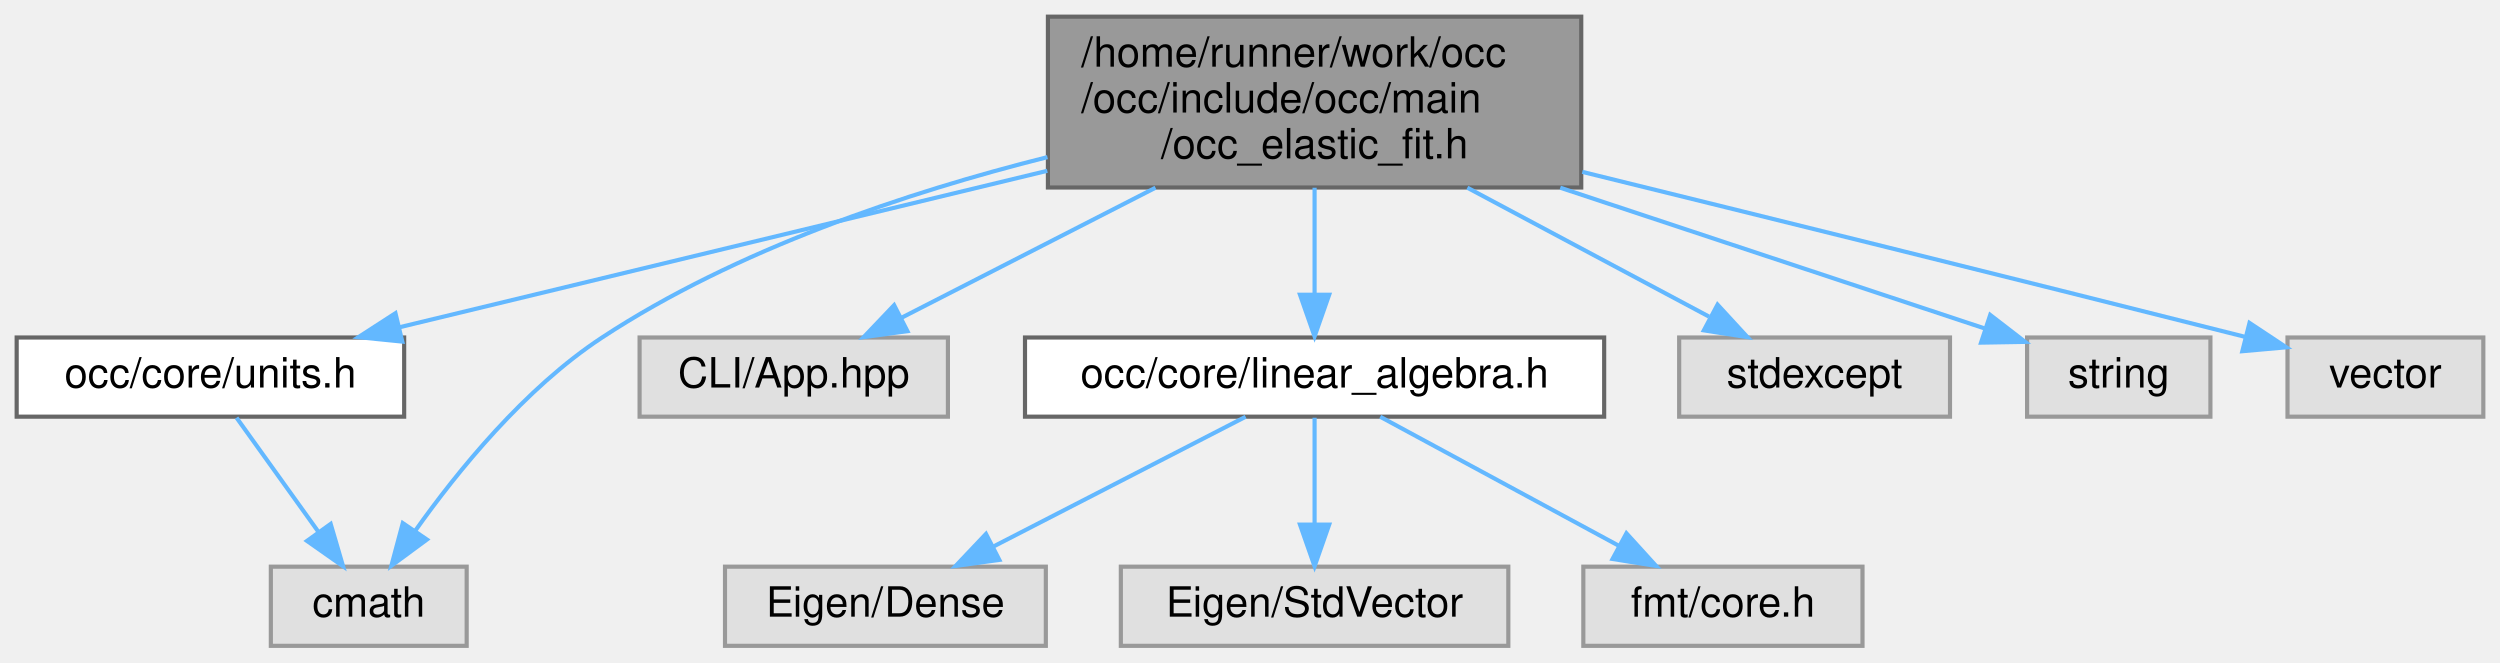
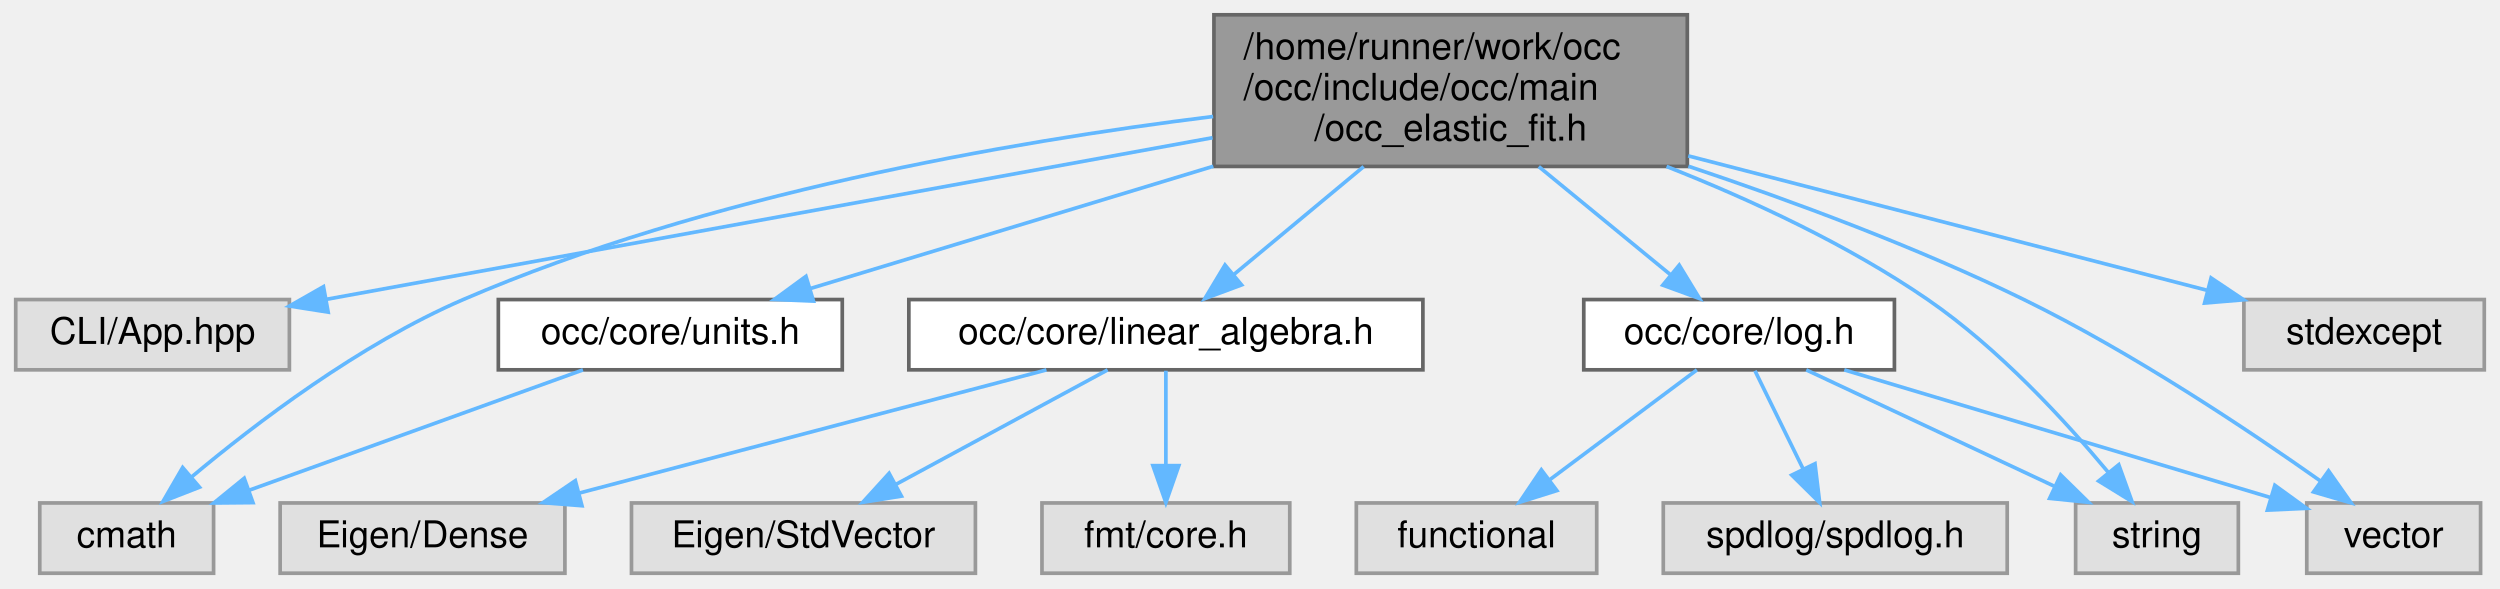
- <svg xmlns="http://www.w3.org/2000/svg" xmlns:xlink="http://www.w3.org/1999/xlink" width="600pt" height="159pt" viewBox="0.00 0.00 600.00 159.00">
+ <svg xmlns="http://www.w3.org/2000/svg" xmlns:xlink="http://www.w3.org/1999/xlink" width="676pt" height="159pt" viewBox="0.00 0.00 675.50 159.00">
  <g id="graph0" class="graph" transform="scale(1 1) rotate(0) translate(4 155)">
    <g id="Node000001" class="node">
      <g id="a_Node000001">
        <a xlink:title=" ">
-           <polygon fill="#999999" stroke="#666666" points="375.5,-151 247.5,-151 247.5,-110 375.5,-110 375.5,-151" />
-           <text text-anchor="start" x="255.5" y="-139" font-family="Helvetica,sans-Serif" font-size="10.00">/home/runner/work/occ</text>
-           <text text-anchor="start" x="255.5" y="-128" font-family="Helvetica,sans-Serif" font-size="10.00">/occ/include/occ/main</text>
-           <text text-anchor="middle" x="311.5" y="-117" font-family="Helvetica,sans-Serif" font-size="10.00">/occ_elastic_fit.h</text>
+           <polygon fill="#999999" stroke="#666666" points="452,-151 324,-151 324,-110 452,-110 452,-151" />
+           <text text-anchor="start" x="332" y="-139" font-family="Helvetica,sans-Serif" font-size="10.00">/home/runner/work/occ</text>
+           <text text-anchor="start" x="332" y="-128" font-family="Helvetica,sans-Serif" font-size="10.00">/occ/include/occ/main</text>
+           <text text-anchor="middle" x="388" y="-117" font-family="Helvetica,sans-Serif" font-size="10.00">/occ_elastic_fit.h</text>
        </a>
      </g>
    </g>
    <g id="Node000002" class="node">
      <g id="a_Node000002">
-         <a xlink:href="units_8h.html" target="_top" xlink:title=" ">
-           <polygon fill="white" stroke="#666666" points="93,-74 0,-74 0,-55 93,-55 93,-74" />
-           <text text-anchor="middle" x="46.5" y="-62" font-family="Helvetica,sans-Serif" font-size="10.00">occ/core/units.h</text>
+         <a xlink:title=" ">
+           <polygon fill="#e0e0e0" stroke="#999999" points="74,-74 0,-74 0,-55 74,-55 74,-74" />
+           <text text-anchor="middle" x="37" y="-62" font-family="Helvetica,sans-Serif" font-size="10.00">CLI/App.hpp</text>
        </a>
      </g>
    </g>
    <g id="edge1_Node000001_Node000002" class="edge">
      <g id="a_edge1_Node000001_Node000002">
        <a xlink:title=" ">
-           <path fill="none" stroke="#63b8ff" d="M247.35,-114.01C199.28,-102.4 134.67,-86.79 91.87,-76.46" />
-           <polygon fill="#63b8ff" stroke="#63b8ff" points="92.55,-73.02 82.01,-74.08 90.91,-79.83 92.55,-73.02" />
+           <path fill="none" stroke="#63b8ff" d="M323.62,-117.76C254.26,-105.11 145.55,-85.29 83.86,-74.04" />
+           <polygon fill="#63b8ff" stroke="#63b8ff" points="84.48,-70.6 74.01,-72.25 83.22,-77.49 84.48,-70.6" />
        </a>
      </g>
    </g>
    <g id="Node000003" class="node">
      <g id="a_Node000003">
        <a xlink:title=" ">
-           <polygon fill="#e0e0e0" stroke="#999999" points="108,-19 61,-19 61,0 108,0 108,-19" />
-           <text text-anchor="middle" x="84.5" y="-7" font-family="Helvetica,sans-Serif" font-size="10.00">cmath</text>
-         </a>
-       </g>
-     </g>
-     <g id="edge4_Node000001_Node000003" class="edge">
-       <g id="a_edge4_Node000001_Node000003">
-         <a xlink:title=" ">
-           <path fill="none" stroke="#63b8ff" d="M247.39,-117.29C213.65,-108.82 172.72,-95.16 140.5,-74 121.95,-61.82 105.81,-41.93 95.68,-27.65" />
-           <polygon fill="#63b8ff" stroke="#63b8ff" points="98.46,-25.51 89.93,-19.22 92.67,-29.45 98.46,-25.51" />
+           <polygon fill="#e0e0e0" stroke="#999999" points="53.5,-19 6.5,-19 6.5,0 53.5,0 53.5,-19" />
+           <text text-anchor="middle" x="30" y="-7" font-family="Helvetica,sans-Serif" font-size="10.00">cmath</text>
+         </a>
+       </g>
+     </g>
+     <g id="edge2_Node000001_Node000003" class="edge">
+       <g id="a_edge2_Node000001_Node000003">
+         <a xlink:title=" ">
+           <path fill="none" stroke="#63b8ff" d="M323.78,-123.5C268.28,-116.62 186.87,-102.4 121,-74 93.03,-61.94 64.89,-40.55 47.47,-25.96" />
+           <polygon fill="#63b8ff" stroke="#63b8ff" points="49.69,-23.26 39.82,-19.41 45.14,-28.58 49.69,-23.26" />
        </a>
      </g>
    </g>
    <g id="Node000004" class="node">
      <g id="a_Node000004">
-         <a xlink:title=" ">
-           <polygon fill="#e0e0e0" stroke="#999999" points="223.5,-74 149.5,-74 149.5,-55 223.5,-55 223.5,-74" />
-           <text text-anchor="middle" x="186.5" y="-62" font-family="Helvetica,sans-Serif" font-size="10.00">CLI/App.hpp</text>
+         <a xlink:href="linear__algebra_8h.html" target="_top" xlink:title=" ">
+           <polygon fill="white" stroke="#666666" points="380.5,-74 241.5,-74 241.5,-55 380.5,-55 380.5,-74" />
+           <text text-anchor="middle" x="311" y="-62" font-family="Helvetica,sans-Serif" font-size="10.00">occ/core/linear_algebra.h</text>
        </a>
      </g>
    </g>
    <g id="edge3_Node000001_Node000004" class="edge">
      <g id="a_edge3_Node000001_Node000004">
        <a xlink:title=" ">
-           <path fill="none" stroke="#63b8ff" d="M273.32,-109.95C253.57,-99.84 229.98,-87.76 212.38,-78.75" />
-           <polygon fill="#63b8ff" stroke="#63b8ff" points="213.78,-75.53 203.28,-74.09 210.59,-81.76 213.78,-75.53" />
+           <path fill="none" stroke="#63b8ff" d="M364.48,-109.95C353.17,-100.55 339.82,-89.46 329.29,-80.7" />
+           <polygon fill="#63b8ff" stroke="#63b8ff" points="331.47,-77.96 321.54,-74.26 326.99,-83.34 331.47,-77.96" />
+         </a>
+       </g>
+     </g>
+     <g id="Node000008" class="node">
+       <g id="a_Node000008">
+         <a xlink:href="log_8h.html" target="_top" xlink:title=" ">
+           <polygon fill="white" stroke="#666666" points="508,-74 424,-74 424,-55 508,-55 508,-74" />
+           <text text-anchor="middle" x="466" y="-62" font-family="Helvetica,sans-Serif" font-size="10.00">occ/core/log.h</text>
+         </a>
+       </g>
+     </g>
+     <g id="edge7_Node000001_Node000008" class="edge">
+       <g id="a_edge7_Node000001_Node000008">
+         <a xlink:title=" ">
+           <path fill="none" stroke="#63b8ff" d="M411.83,-109.95C423.28,-100.55 436.8,-89.46 447.47,-80.7" />
+           <polygon fill="#63b8ff" stroke="#63b8ff" points="449.81,-83.31 455.32,-74.26 445.37,-77.9 449.81,-83.31" />
+         </a>
+       </g>
+     </g>
+     <g id="Node000011" class="node">
+       <g id="a_Node000011">
+         <a xlink:title=" ">
+           <polygon fill="#e0e0e0" stroke="#999999" points="601,-19 557,-19 557,0 601,0 601,-19" />
+           <text text-anchor="middle" x="579" y="-7" font-family="Helvetica,sans-Serif" font-size="10.00">string</text>
+         </a>
+       </g>
+     </g>
+     <g id="edge15_Node000001_Node000011" class="edge">
+       <g id="a_edge15_Node000001_Node000011">
+         <a xlink:title=" ">
+           <path fill="none" stroke="#63b8ff" d="M446.38,-109.99C469.43,-100.89 495.5,-88.77 517,-74 536.14,-60.85 554.24,-41.18 565.88,-27.22" />
+           <polygon fill="#63b8ff" stroke="#63b8ff" points="568.66,-29.34 572.25,-19.37 563.23,-24.93 568.66,-29.34" />
+         </a>
+       </g>
+     </g>
+     <g id="Node000012" class="node">
+       <g id="a_Node000012">
+         <a xlink:title=" ">
+           <polygon fill="#e0e0e0" stroke="#999999" points="666.5,-19 619.5,-19 619.5,0 666.5,0 666.5,-19" />
+           <text text-anchor="middle" x="643" y="-7" font-family="Helvetica,sans-Serif" font-size="10.00">vector</text>
+         </a>
+       </g>
+     </g>
+     <g id="edge16_Node000001_Node000012" class="edge">
+       <g id="a_edge16_Node000001_Node000012">
+         <a xlink:title=" ">
+           <path fill="none" stroke="#63b8ff" d="M452.28,-110.05C480.68,-100.55 514.11,-88.13 543,-74 572.32,-59.66 603.72,-38.7 623.35,-24.83" />
+           <polygon fill="#63b8ff" stroke="#63b8ff" points="625.39,-27.68 631.49,-19.01 621.32,-21.98 625.39,-27.68" />
+         </a>
+       </g>
+     </g>
+     <g id="Node000013" class="node">
+       <g id="a_Node000013">
+         <a xlink:href="units_8h.html" target="_top" xlink:title=" ">
+           <polygon fill="white" stroke="#666666" points="223.5,-74 130.5,-74 130.5,-55 223.5,-55 223.5,-74" />
+           <text text-anchor="middle" x="177" y="-62" font-family="Helvetica,sans-Serif" font-size="10.00">occ/core/units.h</text>
+         </a>
+       </g>
+     </g>
+     <g id="edge12_Node000001_Node000013" class="edge">
+       <g id="a_edge12_Node000001_Node000013">
+         <a xlink:title=" ">
+           <path fill="none" stroke="#63b8ff" d="M323.83,-110.04C288.21,-99.23 245.13,-86.16 214.87,-76.99" />
+           <polygon fill="#63b8ff" stroke="#63b8ff" points="215.71,-73.59 205.13,-74.03 213.68,-80.28 215.71,-73.59" />
+         </a>
+       </g>
+     </g>
+     <g id="Node000014" class="node">
+       <g id="a_Node000014">
+         <a xlink:title=" ">
+           <polygon fill="#e0e0e0" stroke="#999999" points="667.5,-74 602.5,-74 602.5,-55 667.5,-55 667.5,-74" />
+           <text text-anchor="middle" x="635" y="-62" font-family="Helvetica,sans-Serif" font-size="10.00">stdexcept</text>
+         </a>
+       </g>
+     </g>
+     <g id="edge14_Node000001_Node000014" class="edge">
+       <g id="a_edge14_Node000001_Node000014">
+         <a xlink:title=" ">
+           <path fill="none" stroke="#63b8ff" d="M452.25,-112.85C496.47,-101.39 553.97,-86.5 592.56,-76.5" />
+           <polygon fill="#63b8ff" stroke="#63b8ff" points="593.63,-79.84 602.43,-73.94 591.87,-73.06 593.63,-79.84" />
        </a>
      </g>
    </g>
    <g id="Node000005" class="node">
      <g id="a_Node000005">
-         <a xlink:href="linear__algebra_8h.html" target="_top" xlink:title=" ">
-           <polygon fill="white" stroke="#666666" points="381,-74 242,-74 242,-55 381,-55 381,-74" />
-           <text text-anchor="middle" x="311.5" y="-62" font-family="Helvetica,sans-Serif" font-size="10.00">occ/core/linear_algebra.h</text>
-         </a>
-       </g>
-     </g>
-     <g id="edge5_Node000001_Node000005" class="edge">
-       <g id="a_edge5_Node000001_Node000005">
-         <a xlink:title=" ">
-           <path fill="none" stroke="#63b8ff" d="M311.5,-109.95C311.5,-101.85 311.5,-92.5 311.5,-84.47" />
-           <polygon fill="#63b8ff" stroke="#63b8ff" points="315,-84.26 311.5,-74.26 308,-84.26 315,-84.26" />
+         <a xlink:title=" ">
+           <polygon fill="#e0e0e0" stroke="#999999" points="148.5,-19 71.5,-19 71.5,0 148.5,0 148.5,-19" />
+           <text text-anchor="middle" x="110" y="-7" font-family="Helvetica,sans-Serif" font-size="10.00">Eigen/Dense</text>
+         </a>
+       </g>
+     </g>
+     <g id="edge4_Node000004_Node000005" class="edge">
+       <g id="a_edge4_Node000004_Node000005">
+         <a xlink:title=" ">
+           <path fill="none" stroke="#63b8ff" d="M278.71,-54.98C244.38,-45.93 189.94,-31.58 152.23,-21.64" />
+           <polygon fill="#63b8ff" stroke="#63b8ff" points="153.11,-18.25 142.55,-19.08 151.32,-25.02 153.11,-18.25" />
+         </a>
+       </g>
+     </g>
+     <g id="Node000006" class="node">
+       <g id="a_Node000006">
+         <a xlink:title=" ">
+           <polygon fill="#e0e0e0" stroke="#999999" points="259.5,-19 166.5,-19 166.5,0 259.5,0 259.5,-19" />
+           <text text-anchor="middle" x="213" y="-7" font-family="Helvetica,sans-Serif" font-size="10.00">Eigen/StdVector</text>
+         </a>
+       </g>
+     </g>
+     <g id="edge5_Node000004_Node000006" class="edge">
+       <g id="a_edge5_Node000004_Node000006">
+         <a xlink:title=" ">
+           <path fill="none" stroke="#63b8ff" d="M295.25,-54.98C279.77,-46.61 255.91,-33.7 237.86,-23.95" />
+           <polygon fill="#63b8ff" stroke="#63b8ff" points="239.49,-20.85 229.03,-19.17 236.16,-27.01 239.49,-20.85" />
+         </a>
+       </g>
+     </g>
+     <g id="Node000007" class="node">
+       <g id="a_Node000007">
+         <a xlink:title=" ">
+           <polygon fill="#e0e0e0" stroke="#999999" points="344.5,-19 277.5,-19 277.5,0 344.5,0 344.5,-19" />
+           <text text-anchor="middle" x="311" y="-7" font-family="Helvetica,sans-Serif" font-size="10.00">fmt/core.h</text>
+         </a>
+       </g>
+     </g>
+     <g id="edge6_Node000004_Node000007" class="edge">
+       <g id="a_edge6_Node000004_Node000007">
+         <a xlink:title=" ">
+           <path fill="none" stroke="#63b8ff" d="M311,-54.75C311,-47.8 311,-37.85 311,-29.13" />
+           <polygon fill="#63b8ff" stroke="#63b8ff" points="314.5,-29.09 311,-19.09 307.5,-29.09 314.5,-29.09" />
        </a>
      </g>
    </g>
    <g id="Node000009" class="node">
      <g id="a_Node000009">
        <a xlink:title=" ">
-           <polygon fill="#e0e0e0" stroke="#999999" points="464,-74 399,-74 399,-55 464,-55 464,-74" />
-           <text text-anchor="middle" x="431.5" y="-62" font-family="Helvetica,sans-Serif" font-size="10.00">stdexcept</text>
-         </a>
-       </g>
-     </g>
-     <g id="edge9_Node000001_Node000009" class="edge">
-       <g id="a_edge9_Node000001_Node000009">
-         <a xlink:title=" ">
-           <path fill="none" stroke="#63b8ff" d="M348.16,-109.95C366.94,-99.93 389.34,-87.99 406.18,-79" />
-           <polygon fill="#63b8ff" stroke="#63b8ff" points="408.21,-81.89 415.39,-74.09 404.92,-75.71 408.21,-81.89" />
+           <polygon fill="#e0e0e0" stroke="#999999" points="427.5,-19 362.5,-19 362.5,0 427.5,0 427.5,-19" />
+           <text text-anchor="middle" x="395" y="-7" font-family="Helvetica,sans-Serif" font-size="10.00">functional</text>
+         </a>
+       </g>
+     </g>
+     <g id="edge8_Node000008_Node000009" class="edge">
+       <g id="a_edge8_Node000008_Node000009">
+         <a xlink:title=" ">
+           <path fill="none" stroke="#63b8ff" d="M454.59,-54.98C443.89,-47 427.66,-34.88 414.84,-25.31" />
+           <polygon fill="#63b8ff" stroke="#63b8ff" points="416.72,-22.35 406.61,-19.17 412.53,-27.96 416.72,-22.35" />
        </a>
      </g>
    </g>
    <g id="Node000010" class="node">
      <g id="a_Node000010">
        <a xlink:title=" ">
-           <polygon fill="#e0e0e0" stroke="#999999" points="526.5,-74 482.5,-74 482.5,-55 526.5,-55 526.5,-74" />
-           <text text-anchor="middle" x="504.5" y="-62" font-family="Helvetica,sans-Serif" font-size="10.00">string</text>
-         </a>
-       </g>
-     </g>
-     <g id="edge10_Node000001_Node000010" class="edge">
-       <g id="a_edge10_Node000001_Node000010">
-         <a xlink:title=" ">
-           <path fill="none" stroke="#63b8ff" d="M370.46,-109.95C404.02,-98.82 444.77,-85.31 472.47,-76.12" />
-           <polygon fill="#63b8ff" stroke="#63b8ff" points="473.65,-79.42 482.04,-72.95 471.45,-72.77 473.65,-79.42" />
-         </a>
-       </g>
-     </g>
-     <g id="Node000011" class="node">
-       <g id="a_Node000011">
-         <a xlink:title=" ">
-           <polygon fill="#e0e0e0" stroke="#999999" points="592,-74 545,-74 545,-55 592,-55 592,-74" />
-           <text text-anchor="middle" x="568.5" y="-62" font-family="Helvetica,sans-Serif" font-size="10.00">vector</text>
-         </a>
-       </g>
-     </g>
-     <g id="edge11_Node000001_Node000011" class="edge">
-       <g id="a_edge11_Node000001_Node000011">
-         <a xlink:title=" ">
-           <path fill="none" stroke="#63b8ff" d="M375.75,-113.75C418.19,-103.3 475.3,-89.18 534.76,-74.17" />
-           <polygon fill="#63b8ff" stroke="#63b8ff" points="535.88,-77.5 544.71,-71.65 534.16,-70.71 535.88,-77.5" />
-         </a>
-       </g>
-     </g>
-     <g id="edge2_Node000002_Node000003" class="edge">
-       <g id="a_edge2_Node000002_Node000003">
-         <a xlink:title=" ">
-           <path fill="none" stroke="#63b8ff" d="M52.77,-54.75C58.09,-47.34 65.86,-36.5 72.38,-27.41" />
-           <polygon fill="#63b8ff" stroke="#63b8ff" points="75.36,-29.26 78.34,-19.09 69.67,-25.18 75.36,-29.26" />
-         </a>
-       </g>
-     </g>
-     <g id="Node000006" class="node">
-       <g id="a_Node000006">
-         <a xlink:title=" ">
-           <polygon fill="#e0e0e0" stroke="#999999" points="247,-19 170,-19 170,0 247,0 247,-19" />
-           <text text-anchor="middle" x="208.5" y="-7" font-family="Helvetica,sans-Serif" font-size="10.00">Eigen/Dense</text>
-         </a>
-       </g>
-     </g>
-     <g id="edge6_Node000005_Node000006" class="edge">
-       <g id="a_edge6_Node000005_Node000006">
-         <a xlink:title=" ">
-           <path fill="none" stroke="#63b8ff" d="M294.95,-54.98C278.61,-46.57 253.37,-33.59 234.37,-23.81" />
-           <polygon fill="#63b8ff" stroke="#63b8ff" points="235.84,-20.63 225.35,-19.17 232.64,-26.86 235.84,-20.63" />
-         </a>
-       </g>
-     </g>
-     <g id="Node000007" class="node">
-       <g id="a_Node000007">
-         <a xlink:title=" ">
-           <polygon fill="#e0e0e0" stroke="#999999" points="358,-19 265,-19 265,0 358,0 358,-19" />
-           <text text-anchor="middle" x="311.5" y="-7" font-family="Helvetica,sans-Serif" font-size="10.00">Eigen/StdVector</text>
-         </a>
-       </g>
-     </g>
-     <g id="edge7_Node000005_Node000007" class="edge">
-       <g id="a_edge7_Node000005_Node000007">
-         <a xlink:title=" ">
-           <path fill="none" stroke="#63b8ff" d="M311.5,-54.75C311.5,-47.8 311.5,-37.85 311.5,-29.13" />
-           <polygon fill="#63b8ff" stroke="#63b8ff" points="315,-29.09 311.5,-19.09 308,-29.09 315,-29.09" />
-         </a>
-       </g>
-     </g>
-     <g id="Node000008" class="node">
-       <g id="a_Node000008">
-         <a xlink:title=" ">
-           <polygon fill="#e0e0e0" stroke="#999999" points="443,-19 376,-19 376,0 443,0 443,-19" />
-           <text text-anchor="middle" x="409.5" y="-7" font-family="Helvetica,sans-Serif" font-size="10.00">fmt/core.h</text>
-         </a>
-       </g>
-     </g>
-     <g id="edge8_Node000005_Node000008" class="edge">
-       <g id="a_edge8_Node000005_Node000008">
-         <a xlink:title=" ">
-           <path fill="none" stroke="#63b8ff" d="M327.25,-54.98C342.73,-46.61 366.59,-33.7 384.64,-23.95" />
-           <polygon fill="#63b8ff" stroke="#63b8ff" points="386.34,-27.01 393.47,-19.17 383.01,-20.85 386.34,-27.01" />
+           <polygon fill="#e0e0e0" stroke="#999999" points="538.5,-19 445.5,-19 445.5,0 538.5,0 538.5,-19" />
+           <text text-anchor="middle" x="492" y="-7" font-family="Helvetica,sans-Serif" font-size="10.00">spdlog/spdlog.h</text>
+         </a>
+       </g>
+     </g>
+     <g id="edge9_Node000008_Node000010" class="edge">
+       <g id="a_edge9_Node000008_Node000010">
+         <a xlink:title=" ">
+           <path fill="none" stroke="#63b8ff" d="M470.29,-54.75C473.81,-47.57 478.91,-37.18 483.28,-28.27" />
+           <polygon fill="#63b8ff" stroke="#63b8ff" points="486.52,-29.61 487.79,-19.09 480.24,-26.53 486.52,-29.61" />
+         </a>
+       </g>
+     </g>
+     <g id="edge10_Node000008_Node000011" class="edge">
+       <g id="a_edge10_Node000008_Node000011">
+         <a xlink:title=" ">
+           <path fill="none" stroke="#63b8ff" d="M484.16,-54.98C502.25,-46.5 530.28,-33.35 551.19,-23.54" />
+           <polygon fill="#63b8ff" stroke="#63b8ff" points="552.95,-26.59 560.51,-19.17 549.97,-20.25 552.95,-26.59" />
+         </a>
+       </g>
+     </g>
+     <g id="edge11_Node000008_Node000012" class="edge">
+       <g id="a_edge11_Node000008_Node000012">
+         <a xlink:title=" ">
+           <path fill="none" stroke="#63b8ff" d="M494.44,-54.98C525.88,-45.57 576.46,-30.42 609.72,-20.46" />
+           <polygon fill="#63b8ff" stroke="#63b8ff" points="610.87,-23.77 619.45,-17.55 608.86,-17.07 610.87,-23.77" />
+         </a>
+       </g>
+     </g>
+     <g id="edge13_Node000013_Node000003" class="edge">
+       <g id="a_edge13_Node000013_Node000003">
+         <a xlink:title=" ">
+           <path fill="none" stroke="#63b8ff" d="M153.38,-54.98C128.95,-46.18 90.6,-32.35 63.14,-22.45" />
+           <polygon fill="#63b8ff" stroke="#63b8ff" points="64.15,-19.09 53.56,-18.99 61.78,-25.68 64.15,-19.09" />
        </a>
      </g>
    </g>
  </g>
</svg>
